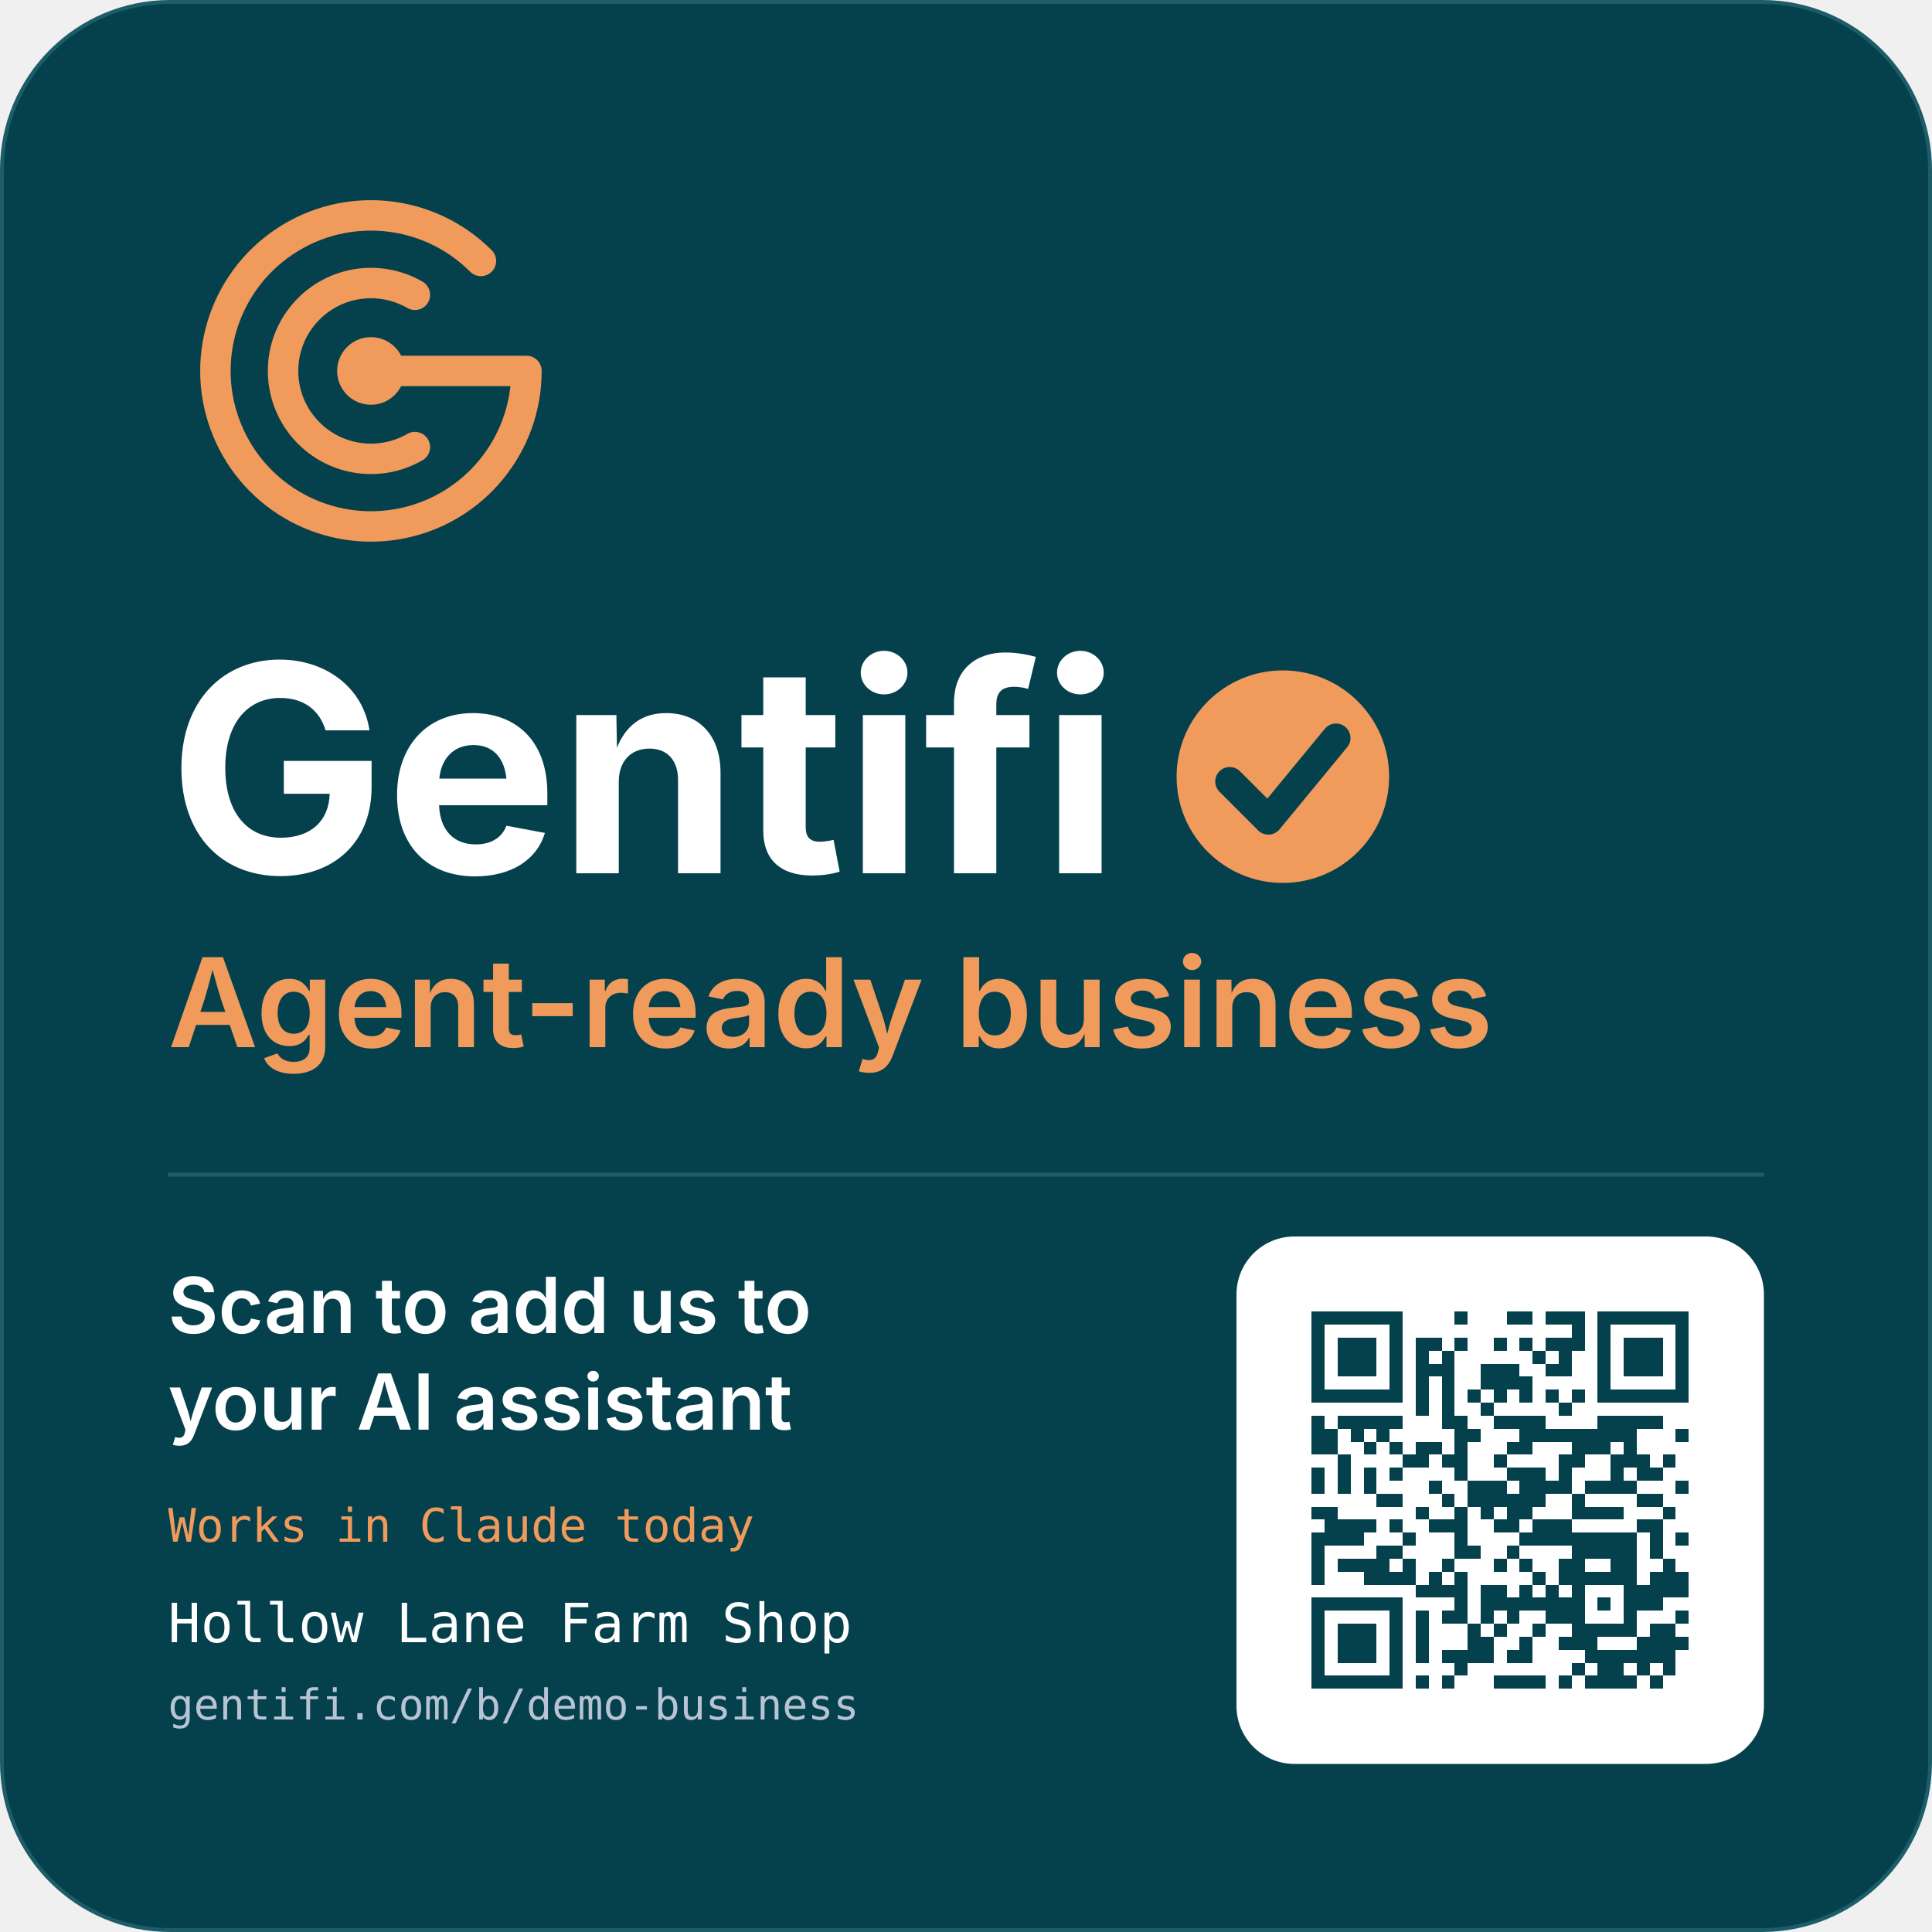
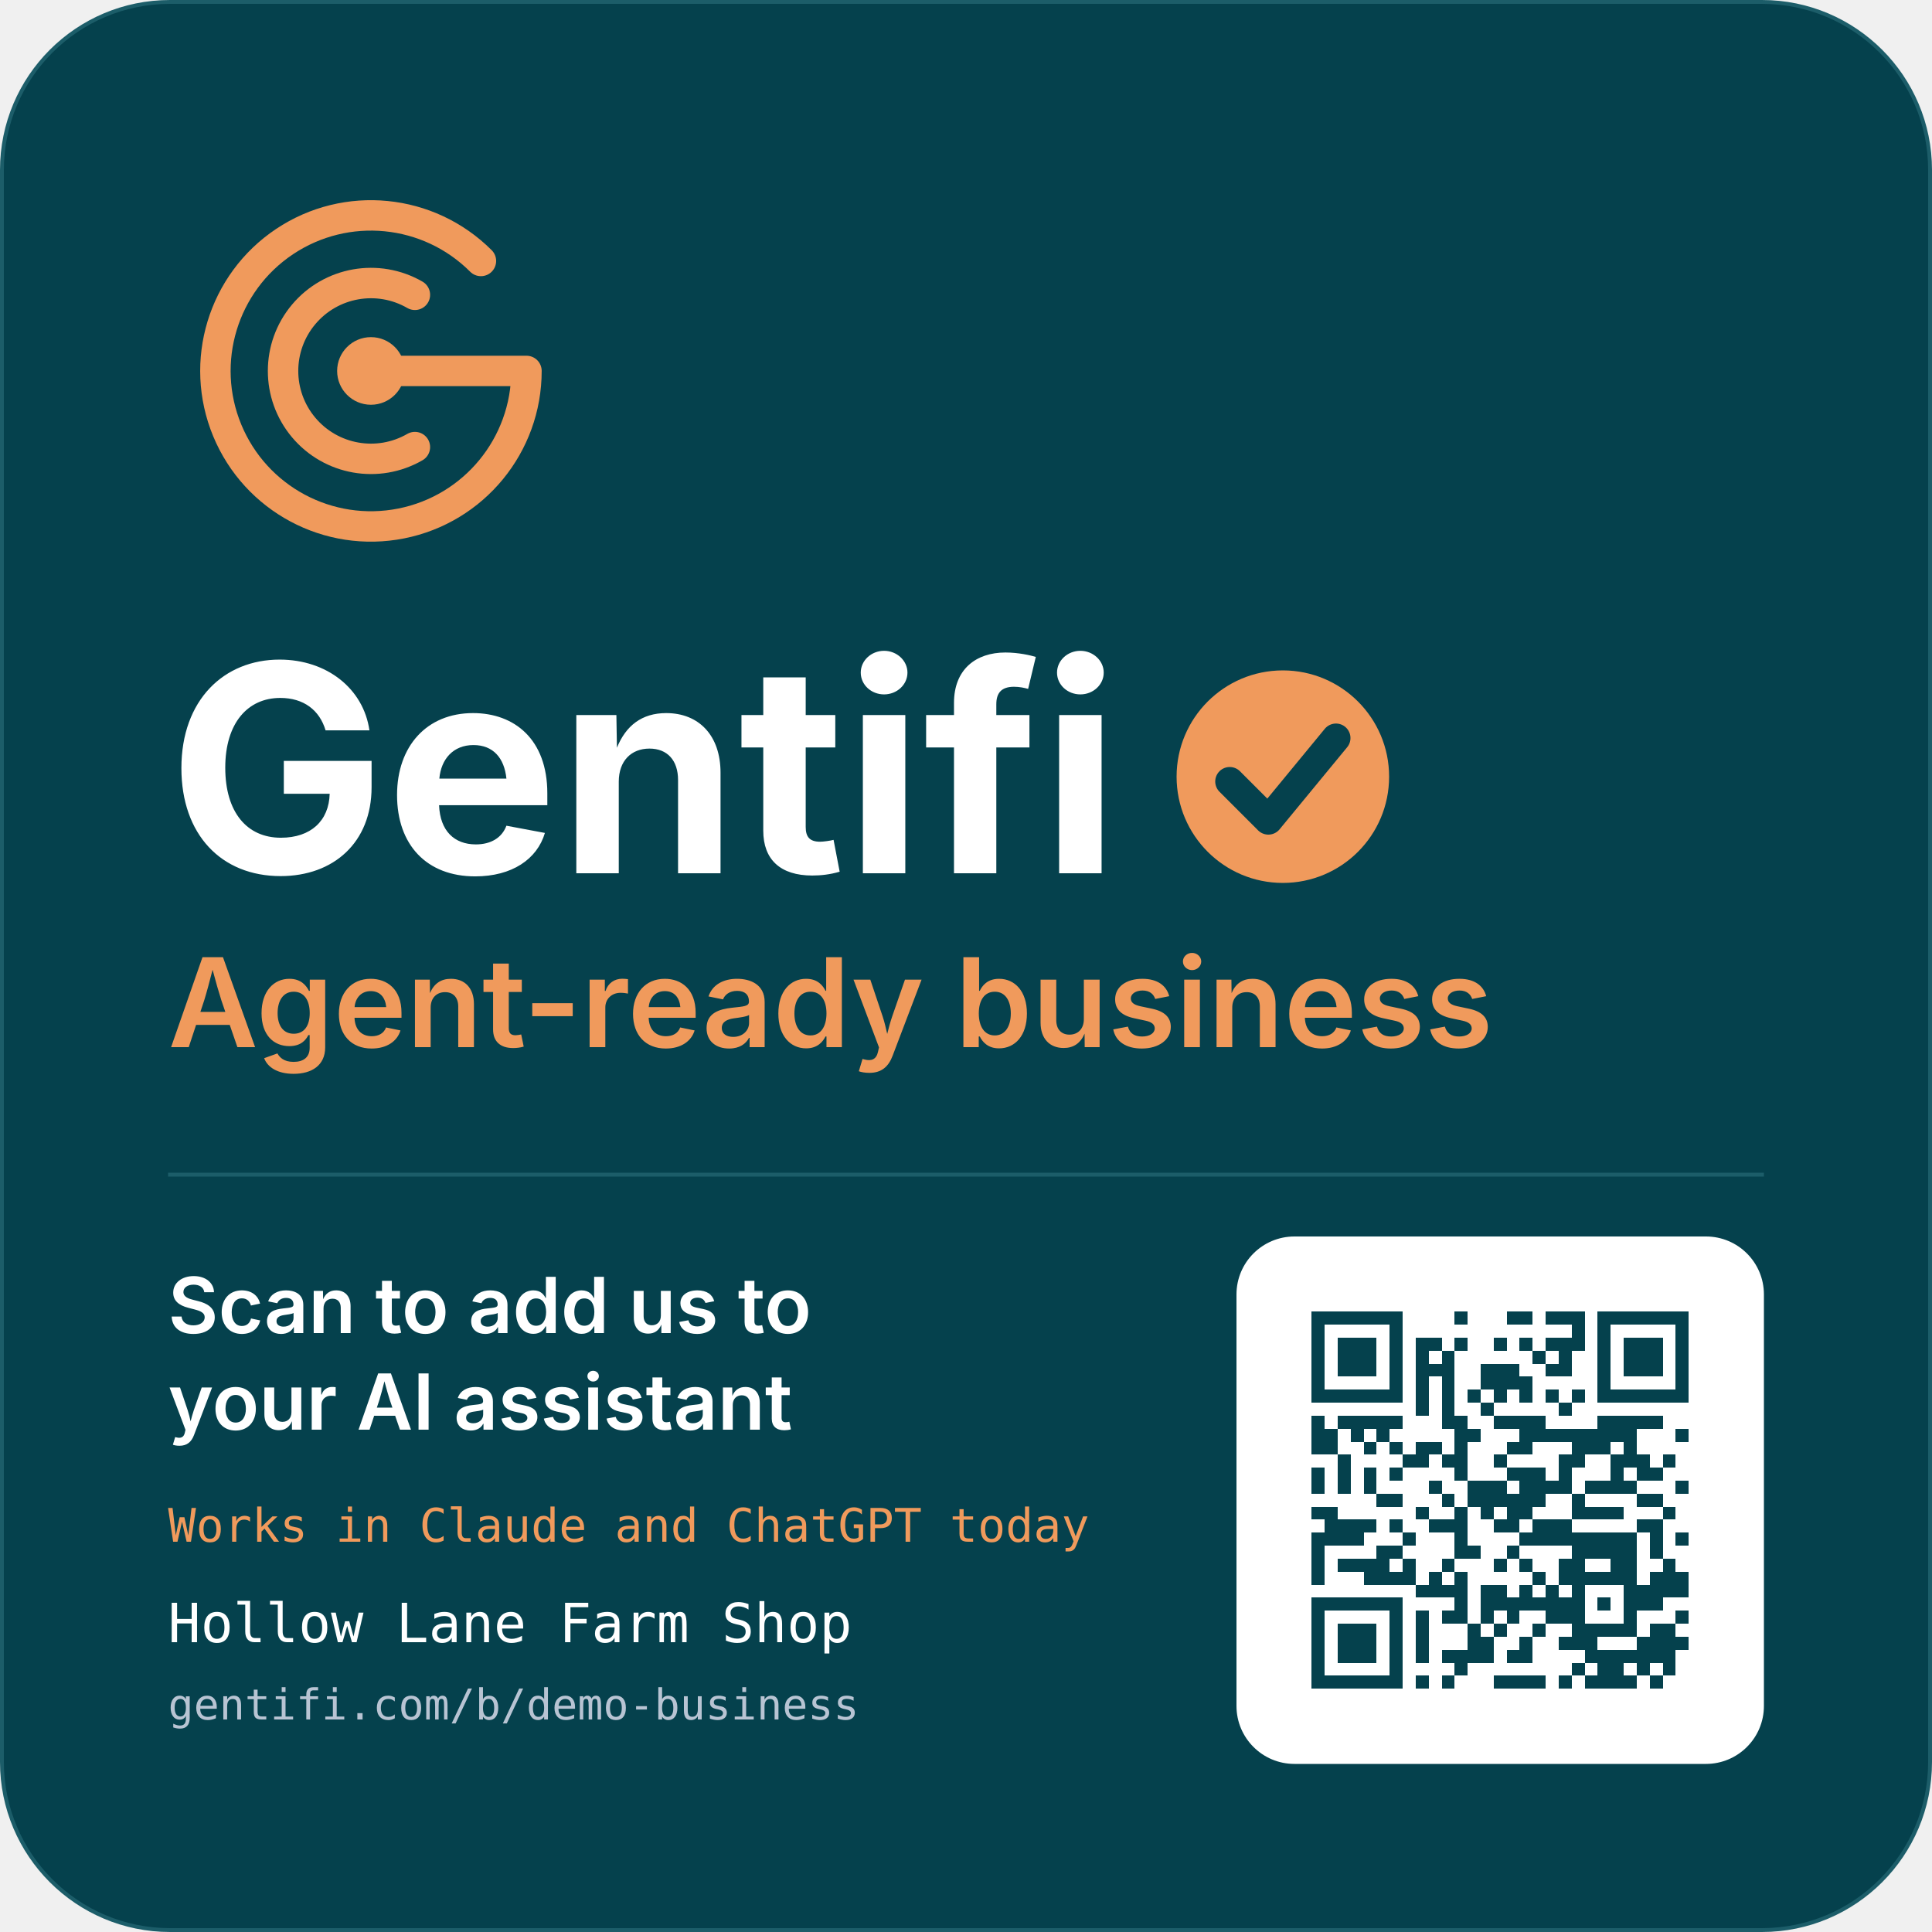
<svg xmlns="http://www.w3.org/2000/svg" viewBox="0 0 1000 1000" role="img" aria-labelledby="t">
  <rect x="1" y="1" width="998" height="998" rx="87" fill="#05414D" stroke="#1C5D69" stroke-width="2" />
  <g transform="translate(87 87) scale(1.75)">
    <path d="M73 37.48 A26 26 0 1 0 73 82.52" fill="none" stroke="#F09A5C" stroke-width="9" stroke-linecap="round" />
    <path d="M92.53 27.47 A46 46 0 1 0 106 60 L64 60" fill="none" stroke="#F09A5C" stroke-width="9" stroke-linecap="round" stroke-linejoin="round" />
    <circle cx="60" cy="60" r="10" fill="#F09A5C" />
  </g>
  <text x="87" y="452" font-family="Sora, 'Sora Local', system-ui, -apple-system, 'Segoe UI', sans-serif" font-weight="700" font-size="150" fill="#FFFFFF" textLength="487" lengthAdjust="spacingAndGlyphs">Gentifi</text>
  <g transform="translate(604 342) scale(5)">
    <circle cx="12" cy="12" r="11" fill="#F09A5C" />
    <path d="M6.5 12.5 L10.5 16.5 L17.5 8" fill="none" stroke="#05414D" stroke-width="3" stroke-linecap="round" stroke-linejoin="round" />
  </g>
  <text x="87" y="542" font-family="Sora, 'Sora Local', system-ui, -apple-system, 'Segoe UI', sans-serif" font-weight="600" font-size="64" fill="#F09A5C" textLength="640" lengthAdjust="spacingAndGlyphs">Agent-ready business</text>
  <line x1="87" y1="608" x2="913" y2="608" stroke="#1C5D69" stroke-width="2" />
  <text font-family="Sora, 'Sora Local', system-ui, -apple-system, 'Segoe UI', sans-serif" font-weight="600" font-size="40" fill="#FFFFFF">
    <tspan x="87" y="690">Scan to add us to</tspan>
    <tspan x="87" y="740">your AI assistant</tspan>
  </text>
-   <text x="87" y="798" font-family="'IBM Plex Mono', ui-monospace, Menlo, monospace" font-size="24" fill="#F09A5C">Works in Claude today</text>
+   <text x="87" y="798" font-family="'IBM Plex Mono', ui-monospace, Menlo, monospace" font-size="24" fill="#F09A5C">Works in Claude and ChatGPT today</text>
  <text x="87" y="850" font-family="'IBM Plex Mono', ui-monospace, Menlo, monospace" font-size="28" fill="#FFFFFF">Hollow Lane Farm Shop</text>
  <text x="87" y="890" font-family="'IBM Plex Mono', ui-monospace, Menlo, monospace" font-size="22" fill="#B8C4D3">gentifi.com/b/demo-business</text>
  <rect x="640" y="640" width="273" height="273" rx="30" fill="#FFFFFF" />
  <svg x="652" y="652" width="249" height="249" viewBox="0 0 37 37" shape-rendering="crispEdges">
    <path fill="#05414D" d="M4 4h7v1h-7zM15 4h1v1h-1zM19 4h2v1h-2zM22 4h3v1h-3zM26 4h7v1h-7zM4 5h1v1h-1zM10 5h1v1h-1zM24 5h1v1h-1zM26 5h1v1h-1zM32 5h1v1h-1zM4 6h1v1h-1zM6 6h3v1h-3zM10 6h1v1h-1zM12 6h2v1h-2zM15 6h1v1h-1zM18 6h1v1h-1zM20 6h1v1h-1zM22 6h3v1h-3zM26 6h1v1h-1zM28 6h3v1h-3zM32 6h1v1h-1zM4 7h1v1h-1zM6 7h3v1h-3zM10 7h1v1h-1zM12 7h1v1h-1zM14 7h1v1h-1zM21 7h1v1h-1zM23 7h1v1h-1zM26 7h1v1h-1zM28 7h3v1h-3zM32 7h1v1h-1zM4 8h1v1h-1zM6 8h3v1h-3zM10 8h1v1h-1zM12 8h3v1h-3zM17 8h3v1h-3zM22 8h2v1h-2zM26 8h1v1h-1zM28 8h3v1h-3zM32 8h1v1h-1zM4 9h1v1h-1zM10 9h1v1h-1zM12 9h1v1h-1zM14 9h1v1h-1zM17 9h4v1h-4zM26 9h1v1h-1zM32 9h1v1h-1zM4 10h7v1h-7zM12 10h1v1h-1zM14 10h1v1h-1zM16 10h1v1h-1zM18 10h1v1h-1zM20 10h1v1h-1zM22 10h1v1h-1zM24 10h1v1h-1zM26 10h7v1h-7zM12 11h1v1h-1zM14 11h1v1h-1zM17 11h1v1h-1zM23 11h1v1h-1zM4 12h1v1h-1zM6 12h5v1h-5zM14 12h2v1h-2zM18 12h4v1h-4zM26 12h5v1h-5zM4 13h2v1h-2zM7 13h1v1h-1zM9 13h1v1h-1zM15 13h2v1h-2zM20 13h9v1h-9zM32 13h1v1h-1zM4 14h2v1h-2zM8 14h1v1h-1zM10 14h1v1h-1zM12 14h2v1h-2zM15 14h1v1h-1zM19 14h2v1h-2zM24 14h3v1h-3zM28 14h1v1h-1zM6 15h1v1h-1zM11 15h2v1h-2zM14 15h2v1h-2zM18 15h1v1h-1zM23 15h2v1h-2zM27 15h3v1h-3zM31 15h1v1h-1zM4 16h1v1h-1zM6 16h1v1h-1zM8 16h1v1h-1zM10 16h1v1h-1zM15 16h1v1h-1zM19 16h3v1h-3zM23 16h1v1h-1zM27 16h1v1h-1zM29 16h2v1h-2zM4 17h1v1h-1zM6 17h1v1h-1zM8 17h1v1h-1zM13 17h1v1h-1zM16 17h3v1h-3zM20 17h4v1h-4zM25 17h4v1h-4zM32 17h1v1h-1zM9 18h2v1h-2zM14 18h1v1h-1zM16 18h6v1h-6zM24 18h1v1h-1zM29 18h2v1h-2zM4 19h2v1h-2zM12 19h1v1h-1zM15 19h1v1h-1zM17 19h1v1h-1zM19 19h2v1h-2zM24 19h4v1h-4zM31 19h1v1h-1zM5 20h4v1h-4zM10 20h1v1h-1zM13 20h3v1h-3zM18 20h2v1h-2zM21 20h3v1h-3zM29 20h2v1h-2zM4 21h4v1h-4zM11 21h1v1h-1zM15 21h1v1h-1zM20 21h9v1h-9zM30 21h1v1h-1zM32 21h1v1h-1zM4 22h1v1h-1zM9 22h2v1h-2zM15 22h2v1h-2zM19 22h1v1h-1zM24 22h5v1h-5zM30 22h1v1h-1zM4 23h1v1h-1zM6 23h4v1h-4zM11 23h1v1h-1zM14 23h1v1h-1zM18 23h1v1h-1zM20 23h1v1h-1zM23 23h2v1h-2zM27 23h2v1h-2zM31 23h1v1h-1zM4 24h1v1h-1zM8 24h4v1h-4zM13 24h1v1h-1zM15 24h1v1h-1zM21 24h1v1h-1zM23 24h6v1h-6zM30 24h3v1h-3zM12 25h4v1h-4zM17 25h2v1h-2zM20 25h1v1h-1zM22 25h1v1h-1zM24 25h1v1h-1zM28 25h5v1h-5zM4 26h7v1h-7zM15 26h1v1h-1zM17 26h8v1h-8zM26 26h1v1h-1zM28 26h3v1h-3zM4 27h1v1h-1zM10 27h1v1h-1zM12 27h1v1h-1zM14 27h2v1h-2zM17 27h1v1h-1zM19 27h1v1h-1zM22 27h3v1h-3zM28 27h1v1h-1zM32 27h1v1h-1zM4 28h1v1h-1zM6 28h3v1h-3zM10 28h1v1h-1zM12 28h1v1h-1zM16 28h1v1h-1zM18 28h1v1h-1zM21 28h1v1h-1zM24 28h5v1h-5zM30 28h2v1h-2zM4 29h1v1h-1zM6 29h3v1h-3zM10 29h1v1h-1zM12 29h1v1h-1zM16 29h2v1h-2zM20 29h1v1h-1zM23 29h3v1h-3zM29 29h4v1h-4zM4 30h1v1h-1zM6 30h3v1h-3zM10 30h1v1h-1zM12 30h1v1h-1zM14 30h4v1h-4zM19 30h2v1h-2zM25 30h7v1h-7zM4 31h1v1h-1zM10 31h1v1h-1zM15 31h1v1h-1zM24 31h1v1h-1zM26 31h2v1h-2zM29 31h1v1h-1zM31 31h1v1h-1zM4 32h7v1h-7zM12 32h1v1h-1zM14 32h1v1h-1zM18 32h4v1h-4zM23 32h1v1h-1zM25 32h4v1h-4zM30 32h1v1h-1z" />
  </svg>
</svg>
